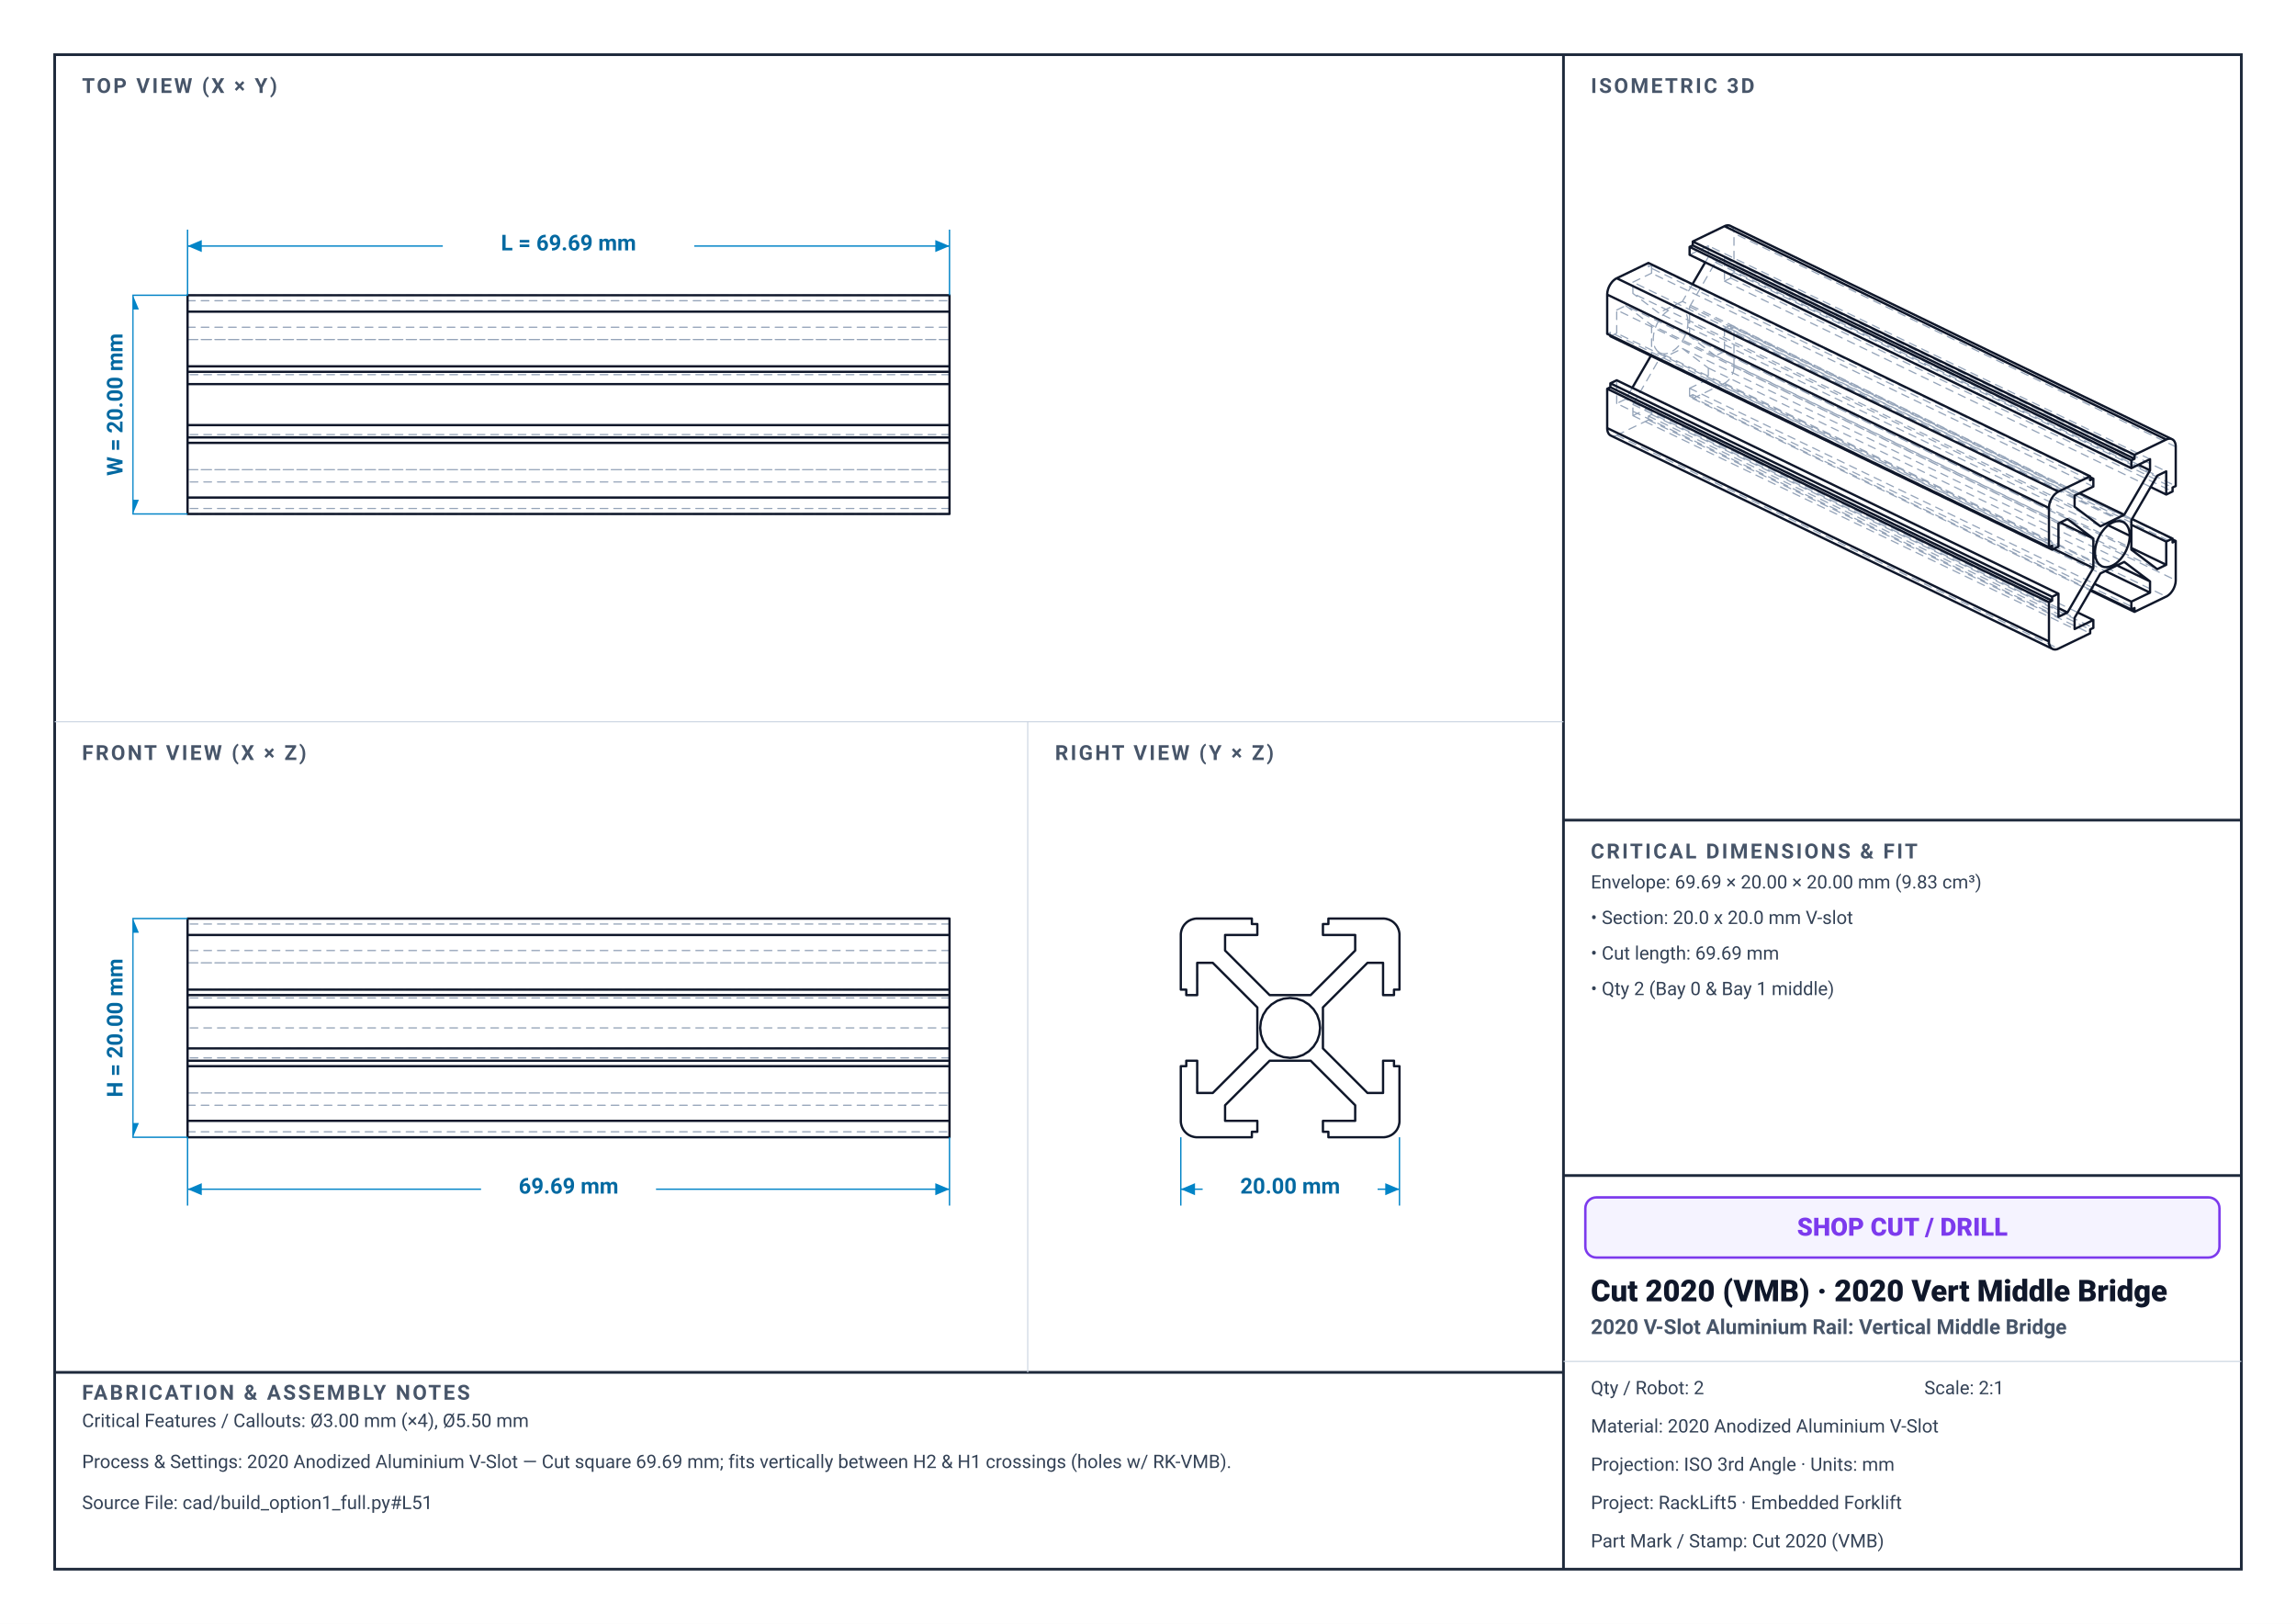
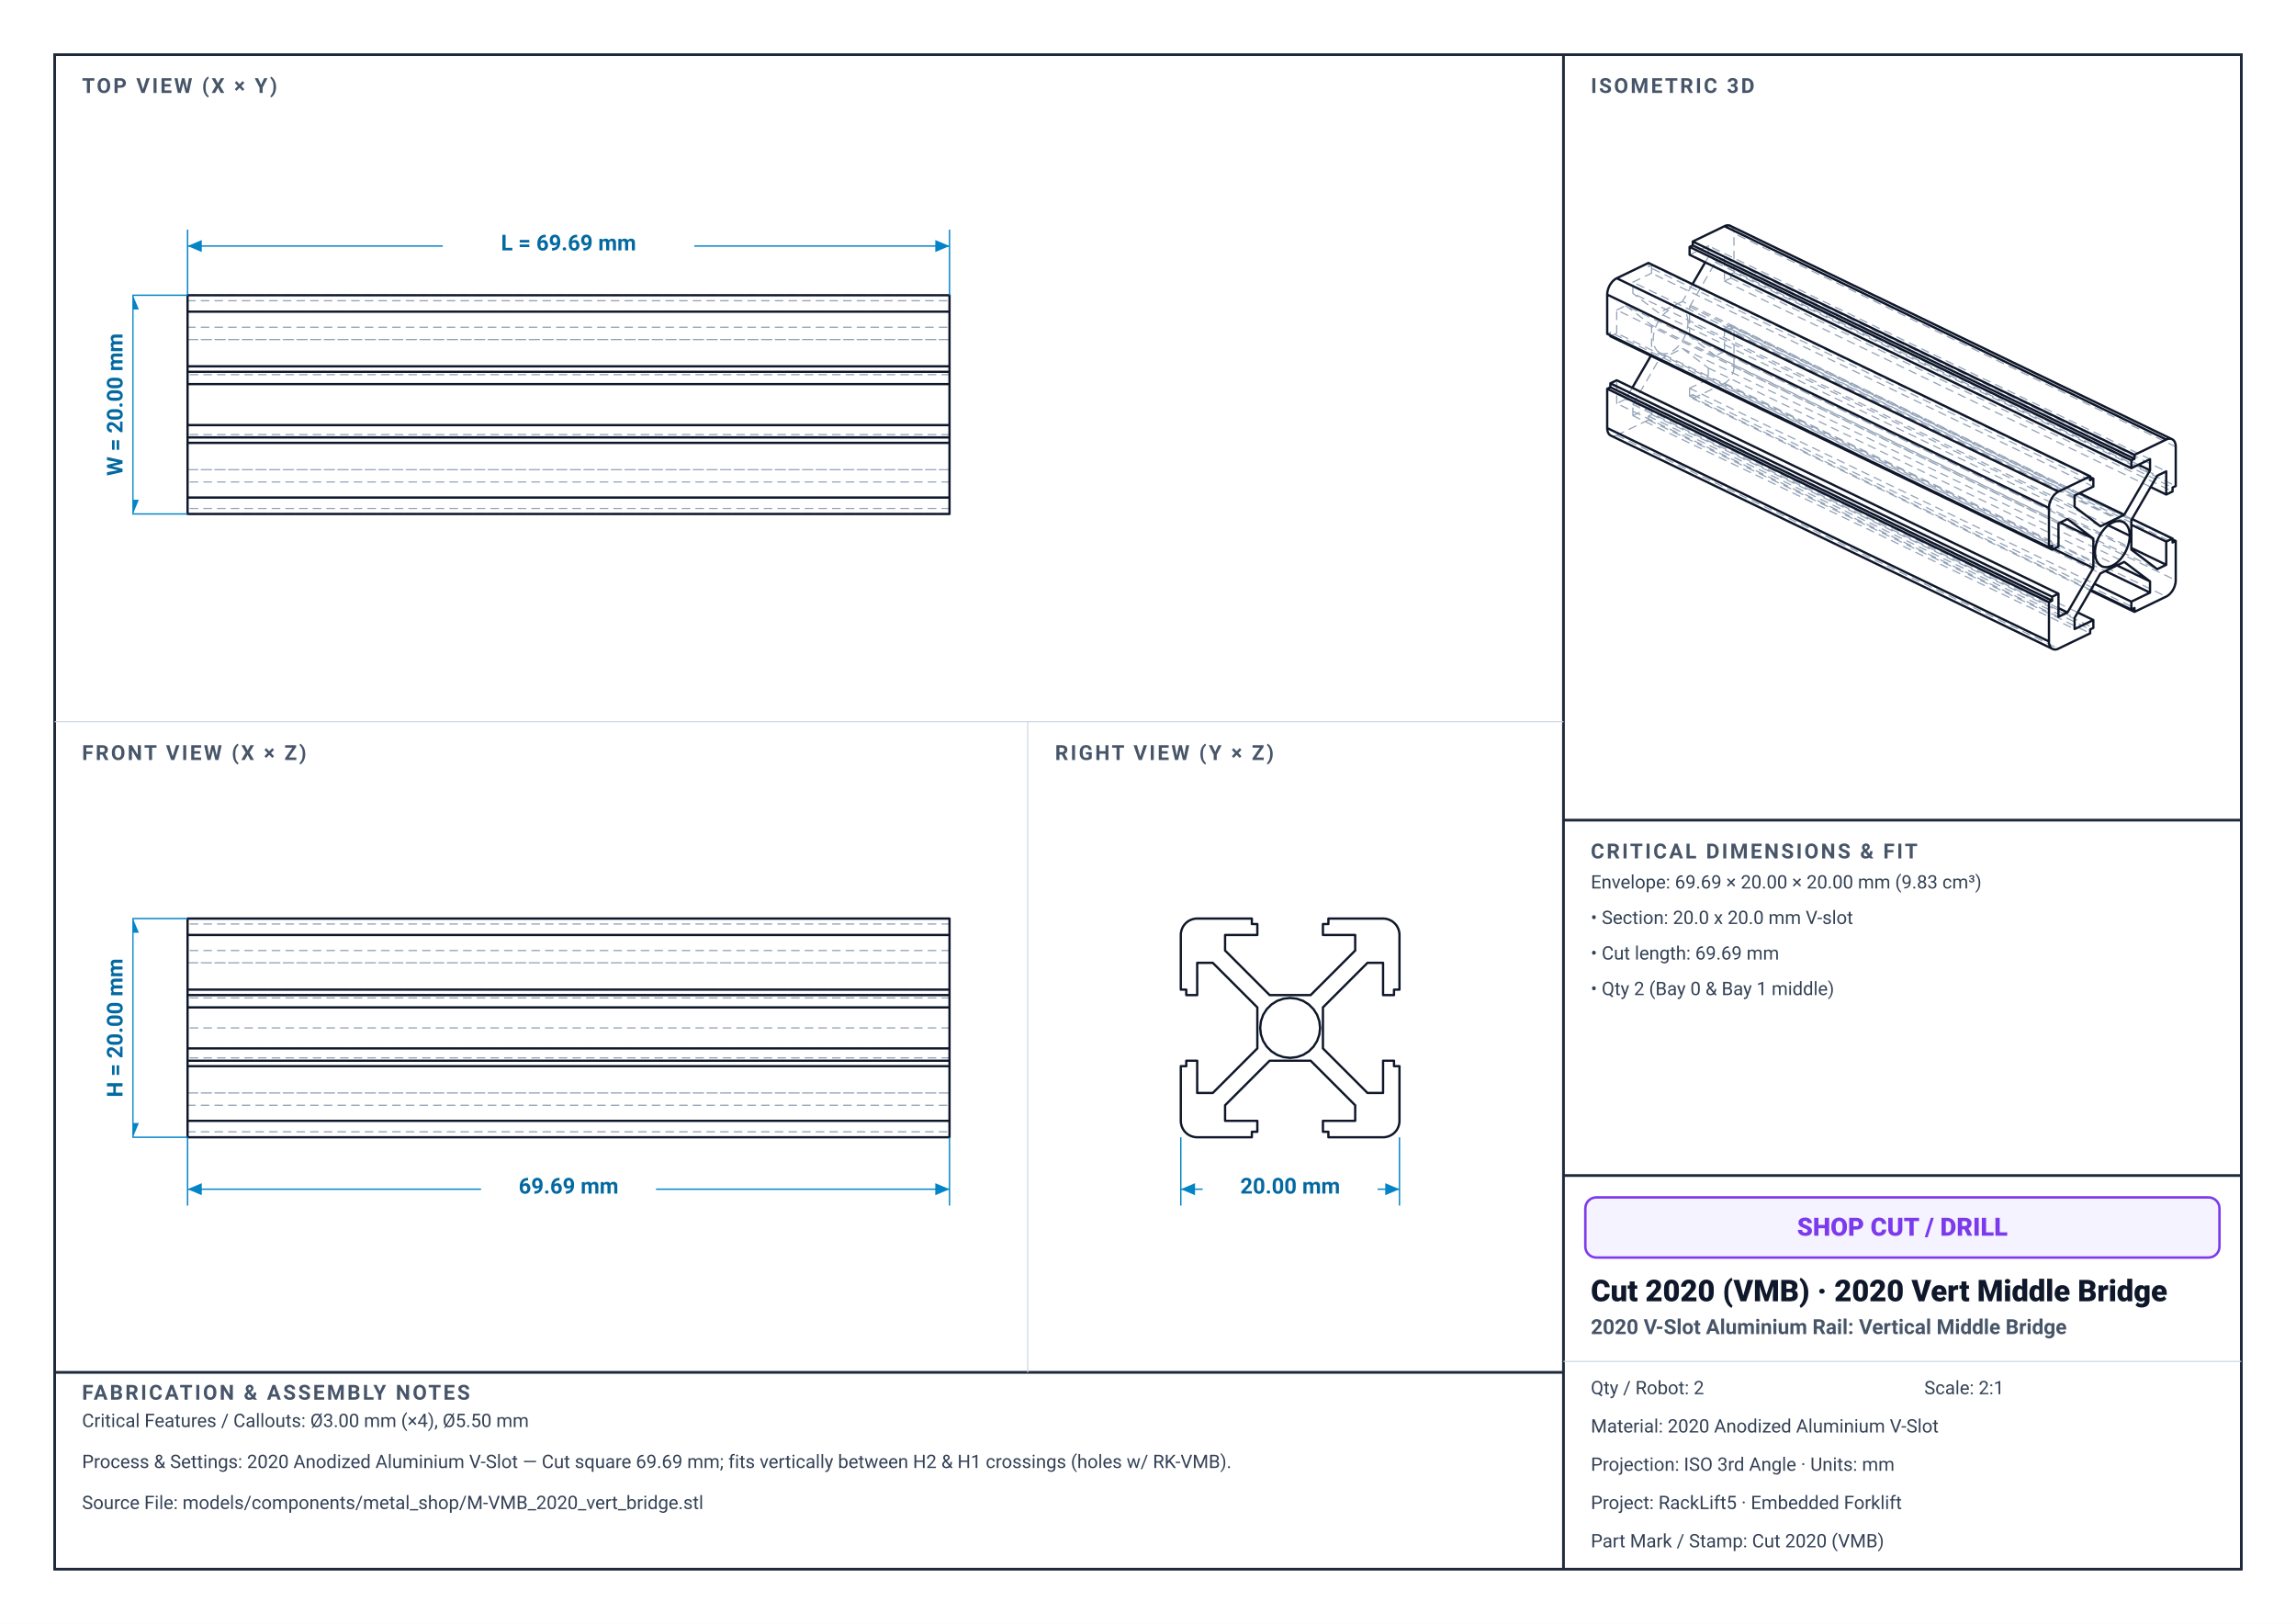
<svg xmlns="http://www.w3.org/2000/svg" width="420mm" height="297mm" viewBox="0 0 420 297">
  <style>
    text { font-family: -apple-system, BlinkMacSystemFont, "Segoe UI", Roboto, Helvetica, sans-serif; fill: #0f172a; }
    .vis { fill: none; stroke: #0f172a; stroke-width: 0.42; stroke-linecap: round; stroke-linejoin: round; }
    .hid { fill: none; stroke: #94a3b8; stroke-width: 0.22; stroke-dasharray: 1.4,1.1; stroke-linecap: round; }
    .dim line { stroke: #0284c7; stroke-width: 0.25; }
    .dim polygon { fill: #0284c7; }
    .dim text { fill: #0369a1; font-size: 4.0px; font-weight: 700; }
    .frame { fill: none; stroke: #1e293b; stroke-width: 0.5; }
    .grid { fill: none; stroke: #cbd5e1; stroke-width: 0.2; }
    .lbl { font-size: 3.8px; font-weight: 700; fill: #475569; letter-spacing: 0.4px; }
    .sm { font-size: 3.4px; fill: #334155; }
    .ttl { font-size: 5.5px; font-weight: 800; fill: #0f172a; }
    .sub { font-size: 3.8px; font-weight: 600; fill: #475569; }
  </style>
  <rect x="0" y="0" width="420" height="297" fill="#ffffff" />
  <rect x="10" y="10" width="400" height="277" class="frame" />
  <line x1="286" y1="10" x2="286" y2="287" class="frame" />
  <line x1="10" y1="251" x2="286" y2="251" class="frame" />
  <line x1="286" y1="150" x2="410" y2="150" class="frame" />
  <line x1="286" y1="215" x2="410" y2="215" class="frame" />
  <line x1="188" y1="132" x2="188" y2="251" class="grid" />
  <line x1="10" y1="132" x2="286" y2="132" class="grid" />
  <text x="15" y="17" class="lbl">TOP VIEW (X × Y)</text>
  <text x="15" y="139" class="lbl">FRONT VIEW (X × Z)</text>
  <text x="193" y="139" class="lbl">RIGHT VIEW (Y × Z)</text>
  <text x="291" y="17" class="lbl">ISOMETRIC 3D</text>
  <path class="hid" d="M34.31,94.00L173.69,94.00 M173.69,94.00L34.31,94.00 M173.69,91.00L173.69,91.17L173.69,91.33L173.69,91.50L173.69,91.67L173.69,91.83L173.69,92.00L173.69,92.17L173.69,92.33L173.69,92.50L173.69,92.67L173.69,92.83L173.69,93.00L173.69,93.17L173.69,93.33L173.69,93.50L173.69,93.67L173.69,93.83L173.69,94.00 M173.69,93.00L173.69,94.00 M173.69,91.00L173.69,81.00 M173.69,91.00L173.69,93.00 M173.69,81.00L173.69,80.00 M173.69,88.15L173.69,91.00 M173.69,80.00L173.69,85.90 M173.69,80.00L173.69,88.15 M173.69,85.90L173.69,77.75 M173.69,88.15L173.69,80.00 M173.69,77.75L173.69,70.25 M173.69,91.00L173.69,88.15 M173.69,70.25L173.69,62.10 M173.69,93.00L173.69,91.00 M173.69,62.10L173.69,68.00 M173.69,94.00L173.69,93.00 M173.69,68.00L173.69,67.00 M173.69,67.00L173.69,57.00 M173.69,54.00L173.69,54.17L173.69,54.33L173.69,54.50L173.69,54.67L173.69,54.83L173.69,55.00L173.69,55.17L173.69,55.33L173.69,55.50L173.69,55.67L173.69,55.83L173.69,56.00L173.69,56.17L173.69,56.33L173.69,56.50L173.69,56.67L173.69,56.83L173.69,57.00 M173.69,54.00L173.69,55.00 M173.69,85.90L173.69,80.00 M173.69,55.00L173.69,57.00 M173.69,80.00L173.69,85.90 M173.69,57.00L173.69,59.85 M173.69,59.85L173.69,68.00 M173.69,62.10L173.69,68.00 M173.69,68.00L173.69,59.85 M173.69,68.00L173.69,62.10 M173.69,59.85L173.69,57.00 M173.69,57.00L173.69,55.00 M173.69,55.00L173.69,54.00 M173.69,68.52L173.69,69.13L173.69,69.74L173.69,70.35L173.69,70.96L173.69,71.56L173.69,72.17L173.69,72.78L173.69,73.39L173.69,74.00L173.69,74.61L173.69,75.22L173.69,75.83L173.69,76.44L173.69,77.04L173.69,77.65L173.69,78.26L173.69,78.87L173.69,79.48 M173.69,79.48L173.69,78.87L173.69,78.26L173.69,77.65L173.69,77.04L173.69,76.44L173.69,75.83L173.69,75.22L173.69,74.61L173.69,74.00L173.69,73.39L173.69,72.78L173.69,72.17L173.69,71.56L173.69,70.96L173.69,70.35L173.69,69.74L173.69,69.13L173.69,68.52 M173.69,68.52L34.31,68.52 M34.31,68.52L34.31,69.13L34.31,69.74L34.31,70.35L34.31,70.96L34.31,71.56L34.31,72.17L34.31,72.78L34.31,73.39L34.31,74.00L34.31,74.61L34.31,75.22L34.31,75.83L34.31,76.44L34.31,77.04L34.31,77.65L34.31,78.26L34.31,78.87L34.31,79.48 M34.31,79.48L34.31,78.87L34.31,78.26L34.31,77.65L34.31,77.04L34.31,76.44L34.31,75.83L34.31,75.22L34.31,74.61L34.31,74.00L34.31,73.39L34.31,72.78L34.31,72.17L34.31,71.56L34.31,70.96L34.31,70.35L34.31,69.74L34.31,69.13L34.31,68.52 M34.31,54.00L173.69,54.00 M34.31,55.00L173.69,55.00 M34.31,55.00L34.31,54.00 M34.31,55.00L173.69,55.00 M173.69,67.00L34.31,67.00 M34.31,57.00L173.69,57.00 M34.31,57.00L34.31,55.00 M34.31,57.00L173.69,57.00 M173.69,68.00L34.31,68.00 M34.31,59.85L173.69,59.85 M34.31,59.85L34.31,57.00 M34.31,68.00L34.31,62.10 M173.69,62.10L34.31,62.10 M34.31,68.00L173.69,68.00 M34.31,68.00L34.31,59.85 M173.69,62.10L34.31,62.10 M34.31,68.00L173.69,68.00 M34.31,62.10L34.31,68.00 M34.31,59.85L173.69,59.85 M34.31,59.85L34.31,68.00 M34.31,57.00L173.69,57.00 M34.31,57.00L34.31,59.85 M34.31,80.00L34.31,85.90 M173.69,85.90L34.31,85.90 M34.31,57.00L173.69,57.00 M173.69,85.90L34.31,85.90 M34.31,55.00L173.69,55.00 M34.31,55.00L34.31,57.00 M34.31,85.90L34.31,80.00 M173.69,80.00L34.31,80.00 M34.31,55.00L173.69,55.00 M34.31,54.00L173.69,54.00 M34.31,54.00L34.31,55.00 M173.69,81.00L34.31,81.00 M34.31,54.00L173.69,54.00 M34.31,54.00L34.31,54.17L34.31,54.33L34.31,54.50L34.31,54.67L34.31,54.83L34.31,55.00L34.31,55.17L34.31,55.33L34.31,55.50L34.31,55.67L34.31,55.83L34.31,56.00L34.31,56.17L34.31,56.33L34.31,56.50L34.31,56.67L34.31,56.83L34.31,57.00 M34.31,57.00L173.69,57.00 M34.31,67.00L173.69,67.00 M34.31,67.00L34.31,57.00 M34.31,67.00L173.69,67.00 M173.69,94.00L34.31,94.00 M34.31,68.00L173.69,68.00 M34.31,68.00L34.31,67.00 M34.31,94.00L34.31,93.00 M173.69,93.00L34.31,93.00 M34.31,68.00L173.69,68.00 M173.69,93.00L34.31,93.00 M34.31,62.10L173.69,62.10 M34.31,62.10L34.31,68.00 M34.31,93.00L34.31,91.00 M173.69,91.00L34.31,91.00 M34.31,62.10L173.69,62.10 M173.69,91.00L34.31,91.00 M34.31,70.25L173.69,70.25 M34.31,70.25L34.31,62.10 M34.31,91.00L34.31,88.15 M173.69,88.15L34.31,88.15 M34.31,77.75L173.69,77.75 M34.31,77.75L34.31,70.25 M34.31,88.15L34.31,80.00 M173.69,80.00L34.31,80.00 M34.31,85.90L173.69,85.90 M34.31,85.90L34.31,77.75 M173.69,80.00L34.31,80.00 M34.31,85.90L173.69,85.90 M34.31,80.00L34.31,88.15 M173.69,88.15L34.31,88.15 M34.31,80.00L173.69,80.00 M34.31,80.00L34.31,85.90 M34.31,88.15L34.31,91.00 M173.69,91.00L34.31,91.00 M34.31,80.00L173.69,80.00 M173.69,91.00L34.31,91.00 M34.31,81.00L173.69,81.00 M34.31,81.00L34.31,80.00 M34.31,91.00L34.31,93.00 M173.69,93.00L34.31,93.00 M34.31,81.00L173.69,81.00 M173.69,93.00L34.31,93.00 M34.31,91.00L173.69,91.00 M34.31,91.00L34.31,81.00 M34.31,93.00L34.31,94.00 M34.31,91.00L34.31,91.17L34.31,91.33L34.31,91.50L34.31,91.67L34.31,91.83L34.31,92.00L34.31,92.17L34.31,92.33L34.31,92.50L34.31,92.67L34.31,92.83L34.31,93.00L34.31,93.17L34.31,93.33L34.31,93.50L34.31,93.67L34.31,93.83L34.31,94.00 M173.69,79.48L34.31,79.48 M173.69,208.00L173.69,207.00 M173.69,199.90L173.69,194.00 M173.69,207.00L173.69,205.00 M173.69,194.00L173.69,199.90 M173.69,205.00L173.69,202.15 M173.69,202.15L173.69,194.00 M173.69,176.10L173.69,182.00 M173.69,194.00L173.69,202.15 M173.69,182.00L173.69,176.10 M173.69,202.15L173.69,205.00 M173.69,205.00L173.69,207.00 M173.69,207.00L173.69,208.00 M173.69,205.00L173.69,205.17L173.69,205.33L173.69,205.50L173.69,205.67L173.69,205.83L173.69,206.00L173.69,206.17L173.69,206.33L173.69,206.50L173.69,206.67L173.69,206.83L173.69,207.00L173.69,207.17L173.69,207.33L173.69,207.50L173.69,207.67L173.69,207.83L173.69,208.00 M173.69,169.00L173.69,168.00 M173.69,205.00L173.69,195.00 M173.69,171.00L173.69,169.00 M173.69,195.00L173.69,194.00 M173.69,173.85L173.69,171.00 M173.69,194.00L173.69,199.90 M173.69,182.00L173.69,173.85 M173.69,199.90L173.69,191.75 M173.69,173.85L173.69,182.00 M173.69,191.75L173.69,184.25 M173.69,171.00L173.69,173.85 M173.69,184.25L173.69,176.10 M173.69,169.00L173.69,171.00 M173.69,176.10L173.69,182.00 M173.69,168.00L173.69,169.00 M173.69,182.00L173.69,181.00 M173.69,168.00L173.69,168.17L173.69,168.33L173.69,168.50L173.69,168.67L173.69,168.83L173.69,169.00L173.69,169.17L173.69,169.33L173.69,169.50L173.69,169.67L173.69,169.83L173.69,170.00L173.69,170.17L173.69,170.33L173.69,170.50L173.69,170.67L173.69,170.83L173.69,171.00 M173.69,181.00L173.69,171.00 M173.69,188.00L173.69,187.70L173.69,187.39L173.69,187.09L173.69,186.78L173.69,186.48L173.69,186.17L173.69,185.87L173.69,185.56L173.69,185.26L173.69,184.96L173.69,184.65L173.69,184.35L173.69,184.04L173.69,183.74L173.69,183.43L173.69,183.13L173.69,182.82L173.69,182.52 M173.69,182.52L173.69,183.13L173.69,183.74L173.69,184.35L173.69,184.96L173.69,185.56L173.69,186.17L173.69,186.78L173.69,187.39L173.69,188.00L173.69,188.61L173.69,189.22L173.69,189.83L173.69,190.44L173.69,191.04L173.69,191.65L173.69,192.26L173.69,192.87L173.69,193.48 M173.69,193.48L173.69,193.18L173.69,192.87L173.69,192.57L173.69,192.26L173.69,191.96L173.69,191.65L173.69,191.35L173.69,191.04L173.69,190.74L173.69,190.44L173.69,190.13L173.69,189.83L173.69,189.52L173.69,189.22L173.69,188.91L173.69,188.61L173.69,188.30L173.69,188.00 M173.69,188.00L34.31,188.00 M34.31,188.00L34.31,187.70L34.31,187.39L34.31,187.09L34.31,186.78L34.31,186.48L34.31,186.17L34.31,185.87L34.31,185.56L34.31,185.26L34.31,184.96L34.31,184.65L34.31,184.35L34.31,184.04L34.31,183.74L34.31,183.43L34.31,183.13L34.31,182.82L34.31,182.52 M34.31,182.52L34.31,183.13L34.31,183.74L34.31,184.35L34.31,184.96L34.31,185.56L34.31,186.17L34.31,186.78L34.31,187.39L34.31,188.00L34.31,188.61L34.31,189.22L34.31,189.83L34.31,190.44L34.31,191.04L34.31,191.65L34.31,192.26L34.31,192.87L34.31,193.48 M34.31,193.48L34.31,193.18L34.31,192.87L34.31,192.57L34.31,192.26L34.31,191.96L34.31,191.65L34.31,191.35L34.31,191.04L34.31,190.74L34.31,190.44L34.31,190.13L34.31,189.83L34.31,189.52L34.31,189.22L34.31,188.91L34.31,188.61L34.31,188.30L34.31,188.00 M34.31,181.00L173.69,181.00 M34.31,181.00L34.31,171.00 M173.69,171.00L34.31,171.00 M34.31,168.00L34.31,168.17L34.31,168.33L34.31,168.50L34.31,168.67L34.31,168.83L34.31,169.00L34.31,169.17L34.31,169.33L34.31,169.50L34.31,169.67L34.31,169.83L34.31,170.00L34.31,170.17L34.31,170.33L34.31,170.50L34.31,170.67L34.31,170.83L34.31,171.00 M173.69,168.00L34.31,168.00 M34.31,181.00L173.69,181.00 M173.69,168.00L34.31,168.00 M34.31,182.00L173.69,182.00 M34.31,182.00L34.31,181.00 M34.31,168.00L34.31,169.00 M173.69,169.00L34.31,169.00 M34.31,182.00L173.69,182.00 M173.69,169.00L34.31,169.00 M34.31,176.10L173.69,176.10 M34.31,176.10L34.31,182.00 M34.31,169.00L34.31,171.00 M173.69,171.00L34.31,171.00 M34.31,176.10L173.69,176.10 M173.69,171.00L34.31,171.00 M34.31,184.25L173.69,184.25 M34.31,184.25L34.31,176.10 M34.31,171.00L34.31,173.85 M173.69,173.85L34.31,173.85 M34.31,191.75L173.69,191.75 M34.31,191.75L34.31,184.25 M34.31,173.85L34.31,182.00 M173.69,182.00L34.31,182.00 M34.31,199.90L173.69,199.90 M34.31,199.90L34.31,191.75 M173.69,182.00L34.31,182.00 M34.31,199.90L173.69,199.90 M34.31,182.00L34.31,173.85 M173.69,173.85L34.31,173.85 M34.31,194.00L173.69,194.00 M34.31,194.00L34.31,199.90 M34.31,173.85L34.31,171.00 M173.69,171.00L34.31,171.00 M34.31,194.00L173.69,194.00 M173.69,171.00L34.31,171.00 M34.31,195.00L173.69,195.00 M34.31,195.00L34.31,194.00 M34.31,171.00L34.31,169.00 M173.69,169.00L34.31,169.00 M34.31,195.00L173.69,195.00 M173.69,169.00L34.31,169.00 M34.31,205.00L173.69,205.00 M34.31,205.00L34.31,195.00 M34.31,169.00L34.31,168.00 M173.69,168.00L34.31,168.00 M34.31,205.00L34.31,205.17L34.31,205.33L34.31,205.50L34.31,205.67L34.31,205.83L34.31,206.00L34.31,206.17L34.31,206.33L34.31,206.50L34.31,206.67L34.31,206.83L34.31,207.00L34.31,207.17L34.31,207.33L34.31,207.50L34.31,207.67L34.31,207.83L34.31,208.00 M34.31,208.00L173.69,208.00 M34.31,208.00L173.69,208.00 M34.31,207.00L173.69,207.00 M34.31,207.00L34.31,208.00 M34.31,207.00L173.69,207.00 M173.69,181.00L34.31,181.00 M34.31,205.00L173.69,205.00 M34.31,205.00L34.31,207.00 M34.31,205.00L173.69,205.00 M173.69,182.00L34.31,182.00 M34.31,202.15L173.69,202.15 M34.31,202.15L34.31,205.00 M34.31,182.00L34.31,176.10 M173.69,176.10L34.31,176.10 M34.31,194.00L173.69,194.00 M34.31,194.00L34.31,202.15 M173.69,176.10L34.31,176.10 M34.31,194.00L173.69,194.00 M34.31,176.10L34.31,182.00 M34.31,202.15L173.69,202.15 M34.31,202.15L34.31,194.00 M34.31,205.00L173.69,205.00 M34.31,205.00L34.31,202.15 M34.31,194.00L34.31,199.90 M173.69,199.90L34.31,199.90 M34.31,205.00L173.69,205.00 M173.69,199.90L34.31,199.90 M34.31,207.00L173.69,207.00 M34.31,207.00L34.31,205.00 M34.31,199.90L34.31,194.00 M173.69,194.00L34.31,194.00 M34.31,207.00L173.69,207.00 M34.31,208.00L173.69,208.00 M34.31,208.00L34.31,207.00 M173.69,195.00L34.31,195.00 M173.69,182.52L34.31,182.52 M173.69,193.48L34.31,193.48 M216.00,205.00L216.00,195.00 M241.48,188.00L241.34,186.78L240.94,185.62L240.28,184.58L239.42,183.72L238.38,183.06L237.22,182.66L236.00,182.52L234.78,182.66L233.62,183.06L232.58,183.72L231.72,184.58L231.06,185.62L230.66,186.78L230.52,188.00L230.66,189.22L231.06,190.38L231.72,191.42L232.58,192.28L233.62,192.94L234.78,193.34L236.00,193.48L237.22,193.34L238.38,192.94L239.42,192.28L240.28,191.42L240.94,190.38L241.34,189.22L241.48,188.00 M256.00,181.00L256.00,171.00 M253.00,168.00L253.17,168.00L253.34,168.02L253.50,168.04L253.67,168.08L253.83,168.12L253.99,168.17L254.15,168.23L254.30,168.30L254.45,168.37L254.60,168.46L254.74,168.55L254.87,168.65L255.00,168.76L255.12,168.88L255.24,169.00L255.35,169.13L255.45,169.26L255.54,169.40L255.63,169.55L255.70,169.70L255.77,169.85L255.83,170.01L255.88,170.17L255.92,170.33L255.96,170.50L255.98,170.66L256.00,170.83L256.00,171.00 M255.00,181.00L256.00,181.00 M243.00,168.00L253.00,168.00 M255.00,182.00L255.00,181.00 M243.00,168.00L243.00,169.00 M253.00,182.00L255.00,182.00 M243.00,169.00L242.00,169.00 M253.00,176.10L253.00,182.00 M242.00,169.00L242.00,171.00 M250.15,176.10L253.00,176.10 M242.00,171.00L247.90,171.00 M242.00,184.25L250.15,176.10 M247.90,171.00L247.90,173.85 M242.00,191.75L242.00,184.25 M247.90,173.85L239.75,182.00 M250.15,199.90L242.00,191.75 M239.75,182.00L232.25,182.00 M253.00,199.90L250.15,199.90 M232.25,182.00L224.10,173.85 M253.00,194.00L253.00,199.90 M224.10,173.85L224.10,171.00 M255.00,194.00L253.00,194.00 M224.10,171.00L230.00,171.00 M255.00,195.00L255.00,194.00 M230.00,171.00L230.00,169.00 M256.00,195.00L255.00,195.00 M230.00,169.00L229.00,169.00 M256.00,205.00L256.00,195.00 M229.00,169.00L229.00,168.00 M256.00,205.00L256.00,205.17L255.98,205.34L255.96,205.50L255.92,205.67L255.88,205.83L255.83,205.99L255.77,206.15L255.70,206.30L255.63,206.45L255.54,206.60L255.45,206.74L255.35,206.87L255.24,207.00L255.12,207.12L255.00,207.24L254.87,207.35L254.74,207.45L254.60,207.54L254.45,207.63L254.30,207.70L254.15,207.77L253.99,207.83L253.83,207.88L253.67,207.92L253.50,207.96L253.34,207.98L253.17,208.00L253.00,208.00 M219.00,168.00L229.00,168.00 M243.00,208.00L253.00,208.00 M216.00,171.00L216.00,170.83L216.02,170.66L216.04,170.50L216.08,170.33L216.12,170.17L216.17,170.01L216.23,169.85L216.30,169.70L216.37,169.55L216.46,169.40L216.55,169.26L216.65,169.13L216.76,169.00L216.88,168.88L217.00,168.76L217.13,168.65L217.26,168.55L217.40,168.46L217.55,168.37L217.70,168.30L217.85,168.23L218.01,168.17L218.17,168.12L218.33,168.08L218.50,168.04L218.66,168.02L218.83,168.00L219.00,168.00 M243.00,207.00L243.00,208.00 M216.00,181.00L216.00,171.00 M242.00,207.00L243.00,207.00 M216.00,181.00L217.00,181.00 M242.00,205.00L242.00,207.00 M217.00,181.00L217.00,182.00 M247.90,205.00L242.00,205.00 M217.00,182.00L219.00,182.00 M247.90,202.15L247.90,205.00 M219.00,182.00L219.00,176.10 M239.75,194.00L247.90,202.15 M219.00,176.10L221.85,176.10 M232.25,194.00L239.75,194.00 M221.85,176.10L230.00,184.25 M224.10,202.15L232.25,194.00 M230.00,184.25L230.00,191.75 M224.10,205.00L224.10,202.15 M230.00,191.75L221.85,199.90 M230.00,205.00L224.10,205.00 M221.85,199.90L219.00,199.90 M230.00,207.00L230.00,205.00 M219.00,199.90L219.00,194.00 M229.00,207.00L230.00,207.00 M219.00,194.00L217.00,194.00 M229.00,208.00L229.00,207.00 M217.00,194.00L217.00,195.00 M219.00,208.00L229.00,208.00 M217.00,195.00L216.00,195.00 M219.00,208.00L218.83,208.00L218.66,207.98L218.50,207.96L218.33,207.92L218.17,207.88L218.01,207.83L217.85,207.77L217.70,207.70L217.55,207.63L217.40,207.54L217.26,207.45L217.13,207.35L217.00,207.24L216.88,207.12L216.76,207.00L216.65,206.87L216.55,206.74L216.46,206.60L216.37,206.45L216.30,206.30L216.23,206.15L216.17,205.99L216.12,205.83L216.08,205.67L216.04,205.50L216.02,205.34L216.00,205.17L216.00,205.00 M385.63,96.07L308.77,58.95 M308.77,58.95L308.77,58.79L308.76,58.63L308.75,58.46L308.73,58.30L308.70,58.14L308.66,57.98L308.62,57.82L308.57,57.67L308.51,57.51L308.44,57.36L308.37,57.22L308.28,57.08L308.18,56.95L308.07,56.83L307.96,56.71L307.83,56.61L307.69,56.52L307.55,56.44 M307.55,56.44L306.93,56.27L306.29,56.31L305.68,56.51L305.12,56.83L304.61,57.22L304.16,57.67L303.75,58.17L303.40,58.71L303.09,59.28L302.84,59.87L302.64,60.48L302.50,61.11L302.43,61.75L302.43,62.39L302.54,63.03L302.76,63.63L303.13,64.15L303.64,64.53 M303.64,64.53L304.10,64.68L304.58,64.71L305.05,64.63L305.50,64.47L305.92,64.24L306.32,63.97L306.68,63.66L307.02,63.32L307.33,62.95L307.61,62.56L307.86,62.15L308.09,61.73L308.28,61.29L308.45,60.84L308.59,60.38L308.69,59.91L308.75,59.43L308.77,58.95 M317.19,49.86L398.00,88.89 M317.19,49.86L317.19,42.68 M398.00,81.71L317.19,42.68 M316.52,41.31L316.60,41.35L316.68,41.40L316.74,41.45L316.81,41.52L316.87,41.58L316.92,41.66L316.97,41.73L317.01,41.81L317.05,41.89L317.08,41.98L317.11,42.06L317.13,42.15L317.15,42.24L317.17,42.32L317.18,42.41L317.19,42.50L317.19,42.59L317.19,42.68 M316.61,50.14L397.42,89.17 M316.61,50.14L317.19,49.86 M316.61,50.86L397.42,89.89 M316.61,50.86L316.61,50.14 M315.45,51.42L393.41,89.07 M315.45,51.42L316.61,50.86 M315.45,47.18L396.26,86.21 M315.45,47.18L315.45,51.42 M313.80,47.98L394.61,87.01 M313.80,47.98L315.45,47.18 M309.07,46.60L312.50,44.95 M393.30,83.98L312.50,44.95 M309.07,56.11L389.88,95.14 M309.07,56.11L313.80,47.98 M312.50,44.95L312.50,47.00 M391.18,85.00L312.50,47.00 M309.07,61.50L389.88,100.53 M309.07,61.50L309.07,56.11 M312.50,47.00L311.93,47.98 M309.60,51.98L307.77,55.13 M380.40,90.21L307.77,55.13 M313.80,65.07L394.61,104.10 M313.80,65.07L309.07,61.50 M307.77,55.13L303.42,57.23 M384.23,96.26L303.42,57.23 M315.45,64.27L389.88,100.22 M315.45,64.27L313.80,65.07 M303.42,57.23L298.70,53.66 M379.50,92.69L298.70,53.66 M315.45,60.03L389.88,95.98 M315.45,60.03L315.45,64.27 M298.70,53.66L298.70,51.61 M379.50,90.64L298.70,51.61 M316.61,59.47L390.01,94.92 M316.61,59.47L315.45,60.03 M298.70,51.61L302.12,49.96 M382.93,88.99L302.12,49.96 M316.61,60.19L397.42,99.22 M316.61,60.19L316.61,59.47 M302.12,49.96L302.12,48.52 M382.35,87.27L302.12,48.52 M317.19,59.91L397.42,98.66 M317.19,59.91L316.61,60.19 M302.12,48.52L301.54,48.80 M382.35,87.83L301.54,48.80 M317.19,67.09L398.00,106.12 M317.19,67.09L317.19,59.91 M301.54,48.80L301.54,48.09 M317.19,67.09L317.18,67.29L317.16,67.49L317.13,67.69L317.09,67.89L317.03,68.08L316.96,68.27L316.89,68.46L316.80,68.64L316.71,68.82L316.60,68.99L316.49,69.16L316.37,69.32L316.24,69.47L316.10,69.62L315.95,69.75L315.80,69.88L315.63,69.99L315.45,70.09 M315.45,70.09L396.26,109.11 M309.65,72.89L382.40,108.02 M309.65,72.89L315.45,70.09 M309.65,72.17L390.46,111.20 M309.65,72.17L309.65,72.89 M309.07,72.45L382.47,107.90 M309.07,72.45L309.65,72.17 M294.00,61.06L294.58,60.78 M375.39,99.81L294.58,60.78 M309.07,71.01L383.12,106.77 M309.07,71.01L309.07,72.45 M294.58,60.78L294.58,61.34 M312.50,69.36L385.13,104.44 M312.50,69.36L309.07,71.01 M294.58,61.50L295.74,60.94 M376.55,99.97L295.74,60.94 M312.50,67.31L387.25,103.41 M312.50,67.31L312.50,69.36 M295.74,60.94L295.74,56.70 M376.55,95.73L295.74,56.70 M307.77,63.74L388.58,102.77 M307.77,63.74L312.50,67.31 M295.74,56.70L297.39,55.90 M378.20,94.93L297.39,55.90 M303.42,65.85L384.23,104.87 M303.42,65.85L307.77,63.74 M297.39,55.90L302.12,59.47 M376.87,95.57L302.12,59.47 M298.70,73.98L379.50,113.00 M298.70,73.98L303.42,65.85 M302.12,59.47L302.12,64.86 M375.68,100.39L302.12,64.86 M298.70,76.02L379.50,115.05 M298.70,76.02L298.70,73.98 M302.12,64.86L301.99,65.08 M298.59,70.93L297.39,72.99 M376.55,111.22L297.39,72.99 M302.12,74.37L380.07,112.02 M302.12,74.37L298.70,76.02 M297.39,72.99L295.74,73.79 M376.55,112.82L295.74,73.79 M302.12,75.81L382.93,114.84 M302.12,75.81L302.12,74.37 M295.74,73.79L295.74,69.55 M301.54,76.09L382.35,115.12 M301.54,76.09L302.12,75.81 M301.54,76.81L382.35,115.83 M301.54,76.81L301.54,76.09 M295.74,79.61L376.55,118.63 M295.74,79.61L301.54,76.81 M295.74,79.61L295.68,79.63L295.63,79.66L295.57,79.68L295.51,79.70L295.45,79.72L295.39,79.73L295.33,79.74L295.27,79.75L295.21,79.76L295.15,79.76L295.09,79.76L295.02,79.76L294.96,79.76L294.90,79.75L294.84,79.73L294.78,79.71L294.73,79.69L294.67,79.67 M388.36,95.47L307.55,56.44 M384.45,103.56L303.64,64.53" />
  <path class="vis" d="M173.69,94.00L173.69,93.83L173.69,93.67L173.69,93.50L173.69,93.33L173.69,93.17L173.69,93.00L173.69,92.83L173.69,92.67L173.69,92.50L173.69,92.33L173.69,92.17L173.69,92.00L173.69,91.83L173.69,91.67L173.69,91.50L173.69,91.33L173.69,91.17L173.69,91.00 M173.69,91.00L173.69,81.00 M173.69,80.00L173.69,81.00 M173.69,77.75L173.69,80.00 M173.69,70.25L173.69,77.75 M173.69,68.00L173.69,70.25 M173.69,67.00L173.69,68.00 M173.69,67.00L173.69,57.00 M173.69,57.00L173.69,56.83L173.69,56.67L173.69,56.50L173.69,56.33L173.69,56.17L173.69,56.00L173.69,55.83L173.69,55.67L173.69,55.50L173.69,55.33L173.69,55.17L173.69,55.00L173.69,54.83L173.69,54.67L173.69,54.50L173.69,54.33L173.69,54.17L173.69,54.00 M173.69,54.00L34.31,54.00 M34.31,57.00L34.31,56.83L34.31,56.67L34.31,56.50L34.31,56.33L34.31,56.17L34.31,56.00L34.31,55.83L34.31,55.67L34.31,55.50L34.31,55.33L34.31,55.17L34.31,55.00L34.31,54.83L34.31,54.67L34.31,54.50L34.31,54.33L34.31,54.17L34.31,54.00 M173.69,57.00L34.31,57.00 M34.31,67.00L34.31,57.00 M173.69,67.00L34.31,67.00 M34.31,67.00L34.31,68.00 M173.69,68.00L34.31,68.00 M34.31,68.00L34.31,70.25 M173.69,70.25L34.31,70.25 M34.31,70.25L34.31,77.75 M173.69,77.75L34.31,77.75 M34.31,77.75L34.31,80.00 M173.69,80.00L34.31,80.00 M34.31,80.00L34.31,81.00 M173.69,81.00L34.31,81.00 M34.31,91.00L34.31,81.00 M173.69,91.00L34.31,91.00 M34.31,94.00L34.31,93.83L34.31,93.67L34.31,93.50L34.31,93.33L34.31,93.17L34.31,93.00L34.31,92.83L34.31,92.67L34.31,92.50L34.31,92.33L34.31,92.17L34.31,92.00L34.31,91.83L34.31,91.67L34.31,91.50L34.31,91.33L34.31,91.17L34.31,91.00 M173.69,94.00L34.31,94.00 M34.31,205.00L173.69,205.00 M34.31,205.00L34.31,195.00 M173.69,195.00L34.31,195.00 M173.69,205.00L173.69,195.00 M173.69,208.00L173.69,207.83L173.69,207.67L173.69,207.50L173.69,207.33L173.69,207.17L173.69,207.00L173.69,206.83L173.69,206.67L173.69,206.50L173.69,206.33L173.69,206.17L173.69,206.00L173.69,205.83L173.69,205.67L173.69,205.50L173.69,205.33L173.69,205.17L173.69,205.00 M173.69,194.00L173.69,195.00 M173.69,191.75L173.69,194.00 M173.69,184.25L173.69,191.75 M173.69,182.00L173.69,184.25 M173.69,181.00L173.69,182.00 M173.69,181.00L173.69,171.00 M173.69,171.00L173.69,170.83L173.69,170.67L173.69,170.50L173.69,170.33L173.69,170.17L173.69,170.00L173.69,169.83L173.69,169.67L173.69,169.50L173.69,169.33L173.69,169.17L173.69,169.00L173.69,168.83L173.69,168.67L173.69,168.50L173.69,168.33L173.69,168.17L173.69,168.00 M173.69,168.00L34.31,168.00 M34.31,171.00L34.31,170.83L34.31,170.67L34.31,170.50L34.31,170.33L34.31,170.17L34.31,170.00L34.31,169.83L34.31,169.67L34.31,169.50L34.31,169.33L34.31,169.17L34.31,169.00L34.31,168.83L34.31,168.67L34.31,168.50L34.31,168.33L34.31,168.17L34.31,168.00 M173.69,171.00L34.31,171.00 M34.31,181.00L34.31,171.00 M173.69,181.00L34.31,181.00 M34.31,181.00L34.31,182.00 M173.69,182.00L34.31,182.00 M34.31,182.00L34.31,184.25 M173.69,184.25L34.31,184.25 M34.31,184.25L34.31,191.75 M173.69,191.75L34.31,191.75 M34.31,191.75L34.31,194.00 M173.69,194.00L34.31,194.00 M34.31,194.00L34.31,195.00 M34.31,208.00L173.69,208.00 M34.31,208.00L34.31,207.83L34.31,207.67L34.31,207.50L34.31,207.33L34.31,207.17L34.31,207.00L34.31,206.83L34.31,206.67L34.31,206.50L34.31,206.33L34.31,206.17L34.31,206.00L34.31,205.83L34.31,205.67L34.31,205.50L34.31,205.33L34.31,205.17L34.31,205.00 M216.00,205.00L216.00,195.00 M219.00,208.00L218.83,208.00L218.66,207.98L218.50,207.96L218.33,207.92L218.17,207.88L218.01,207.83L217.85,207.77L217.70,207.70L217.55,207.63L217.40,207.54L217.26,207.45L217.13,207.35L217.00,207.24L216.88,207.12L216.76,207.00L216.65,206.87L216.55,206.74L216.46,206.60L216.37,206.45L216.30,206.30L216.23,206.15L216.17,205.99L216.12,205.83L216.08,205.67L216.04,205.50L216.02,205.34L216.00,205.17L216.00,205.00 M217.00,195.00L216.00,195.00 M219.00,208.00L229.00,208.00 M217.00,194.00L217.00,195.00 M229.00,208.00L229.00,207.00 M219.00,194.00L217.00,194.00 M229.00,207.00L230.00,207.00 M219.00,199.90L219.00,194.00 M230.00,207.00L230.00,205.00 M221.85,199.90L219.00,199.90 M230.00,205.00L224.10,205.00 M230.00,191.75L221.85,199.90 M224.10,205.00L224.10,202.15 M230.00,184.25L230.00,191.75 M224.10,202.15L232.25,194.00 M221.85,176.10L230.00,184.25 M232.25,194.00L239.75,194.00 M219.00,176.10L221.85,176.10 M239.75,194.00L247.90,202.15 M219.00,182.00L219.00,176.10 M247.90,202.15L247.90,205.00 M217.00,182.00L219.00,182.00 M247.90,205.00L242.00,205.00 M217.00,181.00L217.00,182.00 M242.00,205.00L242.00,207.00 M216.00,181.00L217.00,181.00 M242.00,207.00L243.00,207.00 M216.00,181.00L216.00,171.00 M243.00,207.00L243.00,208.00 M216.00,171.00L216.00,170.83L216.02,170.66L216.04,170.50L216.08,170.33L216.12,170.17L216.17,170.01L216.23,169.85L216.30,169.70L216.37,169.55L216.46,169.40L216.55,169.26L216.65,169.13L216.76,169.00L216.88,168.88L217.00,168.76L217.13,168.65L217.26,168.55L217.40,168.46L217.55,168.37L217.70,168.30L217.85,168.23L218.01,168.17L218.17,168.12L218.33,168.08L218.50,168.04L218.66,168.02L218.83,168.00L219.00,168.00 M243.00,208.00L253.00,208.00 M219.00,168.00L229.00,168.00 M256.00,205.00L256.00,205.17L255.98,205.34L255.96,205.50L255.92,205.67L255.88,205.83L255.83,205.99L255.77,206.15L255.70,206.30L255.63,206.45L255.54,206.60L255.45,206.74L255.35,206.87L255.24,207.00L255.12,207.12L255.00,207.24L254.87,207.35L254.74,207.45L254.60,207.54L254.45,207.63L254.30,207.70L254.15,207.77L253.99,207.83L253.83,207.88L253.67,207.92L253.50,207.96L253.34,207.98L253.17,208.00L253.00,208.00 M229.00,169.00L229.00,168.00 M256.00,205.00L256.00,195.00 M230.00,169.00L229.00,169.00 M256.00,195.00L255.00,195.00 M230.00,171.00L230.00,169.00 M255.00,195.00L255.00,194.00 M224.10,171.00L230.00,171.00 M255.00,194.00L253.00,194.00 M224.10,173.85L224.10,171.00 M253.00,194.00L253.00,199.90 M232.25,182.00L224.10,173.85 M253.00,199.90L250.15,199.90 M239.75,182.00L232.25,182.00 M250.15,199.90L242.00,191.75 M247.90,173.85L239.75,182.00 M242.00,191.75L242.00,184.25 M247.90,171.00L247.90,173.85 M242.00,184.25L250.15,176.10 M242.00,171.00L247.90,171.00 M250.15,176.10L253.00,176.10 M242.00,169.00L242.00,171.00 M253.00,176.10L253.00,182.00 M243.00,169.00L242.00,169.00 M253.00,182.00L255.00,182.00 M243.00,168.00L243.00,169.00 M255.00,182.00L255.00,181.00 M243.00,168.00L253.00,168.00 M255.00,181.00L256.00,181.00 M253.00,168.00L253.17,168.00L253.34,168.02L253.50,168.04L253.67,168.08L253.83,168.12L253.99,168.17L254.15,168.23L254.30,168.30L254.45,168.37L254.60,168.46L254.74,168.55L254.87,168.65L255.00,168.76L255.12,168.88L255.24,169.00L255.35,169.13L255.45,169.26L255.54,169.40L255.63,169.55L255.70,169.70L255.77,169.85L255.83,170.01L255.88,170.17L255.92,170.33L255.96,170.50L255.98,170.66L256.00,170.83L256.00,171.00 M256.00,181.00L256.00,171.00 M241.48,188.00L241.34,186.78L240.94,185.62L240.28,184.58L239.42,183.72L238.38,183.06L237.22,182.66L236.00,182.52L234.78,182.66L233.62,183.06L232.58,183.72L231.72,184.58L231.06,185.62L230.66,186.78L230.52,188.00L230.66,189.22L231.06,190.38L231.72,191.42L232.58,192.28L233.62,192.94L234.78,193.34L236.00,193.48L237.22,193.34L238.38,192.94L239.42,192.28L240.28,191.42L240.94,190.38L241.34,189.22L241.48,188.00 M294.00,78.29L374.81,117.32 M294.00,78.29L294.00,71.11 M374.81,110.14L294.00,71.11 M374.81,117.32L374.81,110.14 M376.55,118.63L376.49,118.66L376.43,118.68L376.38,118.71L376.32,118.73L376.26,118.74L376.20,118.76L376.14,118.77L376.08,118.78L376.02,118.79L375.96,118.79L375.89,118.79L375.83,118.79L375.77,118.78L375.71,118.77L375.65,118.76L375.59,118.74L375.53,118.72L375.48,118.69 M375.48,118.69L375.40,118.65L375.32,118.60L375.26,118.55L375.19,118.48L375.13,118.42L375.08,118.34L375.03,118.27L374.99,118.19L374.95,118.11L374.92,118.02L374.89,117.94L374.87,117.85L374.85,117.76L374.83,117.68L374.82,117.59L374.81,117.50L374.81,117.41L374.81,117.32 M375.39,109.86L374.81,110.14 M376.55,118.63L382.35,115.83 M375.39,109.14L375.39,109.86 M382.35,115.83L382.35,115.12 M376.55,108.58L375.39,109.14 M382.35,115.12L382.93,114.84 M376.55,112.82L376.55,108.58 M382.93,114.84L382.93,113.40 M378.20,112.02L376.55,112.82 M382.93,113.40L379.50,115.05 M382.93,103.89L378.20,112.02 M379.50,115.05L379.50,113.00 M382.93,98.50L382.93,103.89 M379.50,113.00L384.23,104.87 M378.20,94.93L382.93,98.50 M384.23,104.87L388.58,102.77 M376.55,95.73L378.20,94.93 M388.58,102.77L393.30,106.34 M376.55,99.97L376.55,95.73 M393.30,106.34L393.30,108.39 M375.39,100.53L376.55,99.97 M393.30,108.39L389.88,110.04 M375.39,99.81L375.39,100.53 M389.88,110.04L389.88,111.48 M374.81,100.09L375.39,99.81 M389.88,111.48L390.46,111.20 M374.81,100.09L374.81,92.91 M390.46,111.20L390.46,111.91 M374.81,92.91L374.82,92.71L374.84,92.51L374.87,92.31L374.91,92.11L374.97,91.92L375.04,91.73L375.11,91.54L375.20,91.36L375.29,91.18L375.40,91.01L375.51,90.84L375.63,90.68L375.76,90.53L375.90,90.38L376.05,90.25L376.20,90.12L376.37,90.01L376.55,89.91 M390.46,111.91L396.26,109.11 M376.55,89.91L382.35,87.11 M398.00,106.12L397.99,106.32L397.97,106.52L397.94,106.72L397.89,106.91L397.84,107.11L397.77,107.30L397.70,107.48L397.61,107.67L397.52,107.84L397.41,108.02L397.30,108.18L397.18,108.34L397.05,108.50L396.91,108.64L396.76,108.78L396.60,108.90L396.44,109.02L396.26,109.11 M382.35,87.83L382.35,87.11 M398.00,106.12L398.00,98.94 M382.93,87.55L382.35,87.83 M398.00,98.94L397.42,99.22 M382.93,88.99L382.93,87.55 M397.42,99.22L397.42,98.50 M379.50,90.64L382.93,88.99 M397.42,98.50L396.26,99.06 M379.50,92.69L379.50,90.64 M396.26,99.06L396.26,103.30 M384.23,96.26L379.50,92.69 M396.26,103.30L394.61,104.10 M388.58,94.15L384.23,96.26 M394.61,104.10L389.88,100.53 M393.30,86.02L388.58,94.15 M389.88,100.53L389.88,95.14 M393.30,83.98L393.30,86.02 M389.88,95.14L394.61,87.01 M389.88,85.63L393.30,83.98 M394.61,87.01L396.26,86.21 M389.88,84.19L389.88,85.63 M396.26,86.21L396.26,90.45 M390.46,83.91L389.88,84.19 M396.26,90.45L397.42,89.89 M390.46,83.19L390.46,83.91 M397.42,89.89L397.42,89.17 M390.46,83.19L396.26,80.39 M397.42,89.17L398.00,88.89 M396.26,80.39L396.32,80.37L396.37,80.34L396.43,80.32L396.49,80.30L396.55,80.28L396.61,80.27L396.67,80.26L396.73,80.25L396.79,80.24L396.85,80.24L396.91,80.24L396.98,80.24L397.04,80.24L397.10,80.25L397.16,80.27L397.22,80.29L397.27,80.31L397.33,80.33 M397.33,80.33L397.41,80.37L397.48,80.42L397.55,80.48L397.62,80.54L397.68,80.61L397.73,80.68L397.78,80.76L397.82,80.84L397.86,80.92L397.89,81.00L397.92,81.09L397.94,81.17L397.96,81.26L397.97,81.35L397.99,81.44L397.99,81.53L398.00,81.62L398.00,81.71 M398.00,88.89L398.00,81.71 M389.58,97.98L389.58,97.82L389.57,97.65L389.56,97.49L389.53,97.33L389.51,97.17L389.47,97.01L389.43,96.85L389.38,96.69L389.32,96.54L389.25,96.39L389.17,96.25L389.09,96.11L388.99,95.98L388.88,95.85L388.76,95.74L388.64,95.64L388.50,95.55L388.36,95.47 M388.36,95.47L387.74,95.30L387.10,95.34L386.49,95.54L385.93,95.85L385.42,96.25L384.96,96.70L384.56,97.20L384.20,97.74L383.90,98.30L383.64,98.89L383.45,99.51L383.31,100.13L383.23,100.77L383.24,101.42L383.34,102.05L383.57,102.65L383.93,103.18L384.45,103.56 M384.45,103.56L384.91,103.71L385.38,103.73L385.86,103.65L386.31,103.49L386.73,103.27L387.13,103.00L387.49,102.68L387.83,102.34L388.14,101.97L388.42,101.58L388.67,101.18L388.90,100.75L389.09,100.31L389.26,99.86L389.39,99.40L389.49,98.93L389.56,98.46L389.58,97.98 M389.58,97.98L385.63,96.07 M315.45,41.37L315.51,41.34L315.57,41.32L315.62,41.29L315.68,41.27L315.74,41.26L315.80,41.24L315.86,41.23L315.92,41.22L315.98,41.21L316.04,41.21L316.11,41.21L316.17,41.21L316.23,41.22L316.29,41.23L316.35,41.24L316.41,41.26L316.47,41.28L316.52,41.31 M396.26,80.39L315.45,41.37 M309.65,44.17L315.45,41.37 M390.46,83.19L309.65,44.17 M309.65,44.17L309.65,44.88 M390.46,83.91L309.65,44.88 M393.41,89.07L396.26,90.45 M309.65,44.88L309.07,45.16 M389.88,84.19L309.07,45.16 M309.07,45.16L309.07,46.60 M389.88,85.63L309.07,46.60 M393.30,86.02L391.18,85.00 M311.93,47.98L309.60,51.98 M388.58,94.15L380.40,90.21 M389.88,100.22L396.26,103.30 M389.88,95.98L396.26,99.06 M390.01,94.92L397.42,98.50 M382.93,87.55L382.35,87.27 M397.42,98.66L398.00,98.94 M382.35,87.11L301.54,48.09 M295.74,50.89L301.54,48.09 M376.55,89.91L295.74,50.89 M382.40,108.02L390.46,111.91 M294.00,53.88L294.01,53.68L294.03,53.48L294.06,53.28L294.11,53.09L294.16,52.89L294.23,52.70L294.30,52.52L294.39,52.33L294.48,52.16L294.59,51.98L294.70,51.82L294.82,51.66L294.95,51.50L295.09,51.36L295.24,51.22L295.40,51.10L295.56,50.98L295.74,50.89 M374.81,92.91L294.00,53.88 M294.00,61.06L294.00,53.88 M374.81,100.09L294.00,61.06 M382.47,107.90L389.88,111.48 M383.12,106.77L389.88,110.04 M294.58,61.34L294.58,61.50 M375.39,100.53L294.58,61.50 M385.13,104.44L393.30,108.39 M387.25,103.41L393.30,106.34 M382.93,98.50L376.87,95.57 M382.93,103.89L375.68,100.39 M301.99,65.08L298.59,70.93 M378.20,112.02L376.55,111.22 M380.07,112.02L382.93,113.40 M376.55,108.58L295.74,69.55 M295.74,69.55L294.58,70.11 M375.39,109.14L294.58,70.11 M294.58,70.11L294.58,70.83 M375.39,109.86L294.58,70.83 M294.58,70.83L294.00,71.11 M294.67,79.67L294.59,79.63L294.52,79.58L294.45,79.52L294.38,79.46L294.32,79.39L294.27,79.32L294.22,79.24L294.18,79.16L294.14,79.08L294.11,79.00L294.08,78.91L294.06,78.83L294.04,78.74L294.03,78.65L294.01,78.56L294.01,78.47L294.00,78.38L294.00,78.29 M316.52,41.31L397.33,80.33 M294.67,79.67L375.48,118.69" />
  <g class="dim">
    <line x1="34.31" y1="54.00" x2="34.31" y2="42.00" />
    <line x1="173.69" y1="54.00" x2="173.69" y2="42.00" />
    <line x1="34.31" y1="45.00" x2="173.69" y2="45.00" />
    <polygon points="34.31,45.00 36.91,43.90 36.91,46.10" />
    <polygon points="173.69,45.00 171.09,43.90 171.09,46.10" />
    <rect x="81.00" y="41.40" width="46.00" height="6.2" fill="#ffffff" />
    <text x="104.00" y="45.80" text-anchor="middle">L = 69.69 mm</text>
  </g>
  <g class="dim">
    <line x1="34.31" y1="54.00" x2="21.31" y2="54.00" />
    <line x1="34.31" y1="94.00" x2="21.31" y2="94.00" />
    <line x1="24.31" y1="54.00" x2="24.31" y2="94.00" />
    <polygon points="24.31,54.00 23.21,56.60 25.41,56.60" />
    <polygon points="24.31,94.00 23.21,91.40 25.41,91.40" />
    <g transform="translate(22.81,74.00) rotate(-90)">
      <rect x="-23.00" y="-4.8" width="46.00" height="6.2" fill="#ffffff" />
      <text x="0" y="-0.4" text-anchor="middle">W = 20.00 mm</text>
    </g>
  </g>
  <g class="dim">
    <line x1="34.31" y1="208.00" x2="34.31" y2="220.50" />
    <line x1="173.69" y1="208.00" x2="173.69" y2="220.50" />
    <line x1="34.31" y1="217.50" x2="173.69" y2="217.50" />
    <polygon points="34.31,217.50 36.91,216.40 36.91,218.60" />
    <polygon points="173.69,217.50 171.09,216.40 171.09,218.60" />
    <rect x="88.00" y="213.90" width="32.00" height="6.2" fill="#ffffff" />
    <text x="104.00" y="218.30" text-anchor="middle">69.69 mm</text>
  </g>
  <g class="dim">
    <line x1="34.31" y1="168.00" x2="21.31" y2="168.00" />
    <line x1="34.31" y1="208.00" x2="21.31" y2="208.00" />
    <line x1="24.31" y1="168.00" x2="24.31" y2="208.00" />
    <polygon points="24.31,168.00 23.21,170.60 25.41,170.60" />
    <polygon points="24.31,208.00 23.21,205.40 25.41,205.40" />
    <g transform="translate(22.81,188.00) rotate(-90)">
      <rect x="-23.00" y="-4.8" width="46.00" height="6.2" fill="#ffffff" />
      <text x="0" y="-0.4" text-anchor="middle">H = 20.00 mm</text>
    </g>
  </g>
  <g class="dim">
    <line x1="216.00" y1="208.00" x2="216.00" y2="220.50" />
    <line x1="256.00" y1="208.00" x2="256.00" y2="220.50" />
    <line x1="216.00" y1="217.50" x2="256.00" y2="217.50" />
    <polygon points="216.00,217.50 218.60,216.40 218.60,218.60" />
    <polygon points="256.00,217.50 253.40,216.40 253.40,218.60" />
    <rect x="220.00" y="213.90" width="32.00" height="6.2" fill="#ffffff" />
    <text x="236.00" y="218.30" text-anchor="middle">20.00 mm</text>
  </g>
  <text x="291" y="157" class="lbl">CRITICAL DIMENSIONS &amp; FIT</text>
  <text x="291" y="162.5" class="sm">Envelope: 69.69 × 20.00 × 20.00 mm (9.83 cm³)</text>
  <text x="291" y="169.0" class="sm">• Section: 20.0 x 20.0 mm V-slot</text>
  <text x="291" y="175.5" class="sm">• Cut length: 69.69 mm</text>
  <text x="291" y="182.0" class="sm">• Qty 2 (Bay 0 &amp; Bay 1 middle)</text>
  <text x="15" y="256" class="lbl">FABRICATION &amp; ASSEMBLY NOTES</text>
  <text x="15" y="261.0" class="sm">Critical Features / Callouts: Ø3.00 mm (×4), Ø5.50 mm</text>
  <text x="15" y="268.5" class="sm">Process &amp; Settings: 2020 Anodized Aluminium V-Slot — Cut square 69.69 mm; fits vertically between H2 &amp; H1 crossings (holes w/ RK-VMB).</text>
-   <text x="15" y="276.0" class="sm">Source File: cad/build_option1_full.py#L51</text>
+   <text x="15" y="276.0" class="sm">Source File: models/components/metal_shop/M-VMB_2020_vert_bridge.stl</text>
  <rect x="290" y="219" width="116" height="11" rx="2" fill="#f5f3ff" stroke="#7c3aed" stroke-width="0.45" />
  <text x="348" y="226" text-anchor="middle" style="font-size:4.6px;font-weight:800;fill:#7c3aed">SHOP CUT / DRILL</text>
  <text x="291" y="238" class="ttl">Cut 2020 (VMB) · 2020 Vert Middle Bridge</text>
  <text x="291" y="244" class="sub">2020 V-Slot Aluminium Rail: Vertical Middle Bridge</text>
  <line x1="286" y1="249" x2="410" y2="249" class="grid" />
  <text x="291" y="255" class="sm">Qty / Robot: 2</text>
  <text x="352" y="255" class="sm">Scale: 2:1</text>
  <text x="291" y="262" class="sm">Material: 2020 Anodized Aluminium V-Slot</text>
  <text x="291" y="269" class="sm">Projection: ISO 3rd Angle · Units: mm</text>
  <text x="291" y="276" class="sm">Project: RackLift5 · Embedded Forklift</text>
  <text x="291" y="283" class="sm">Part Mark / Stamp: Cut 2020 (VMB)</text>
</svg>
